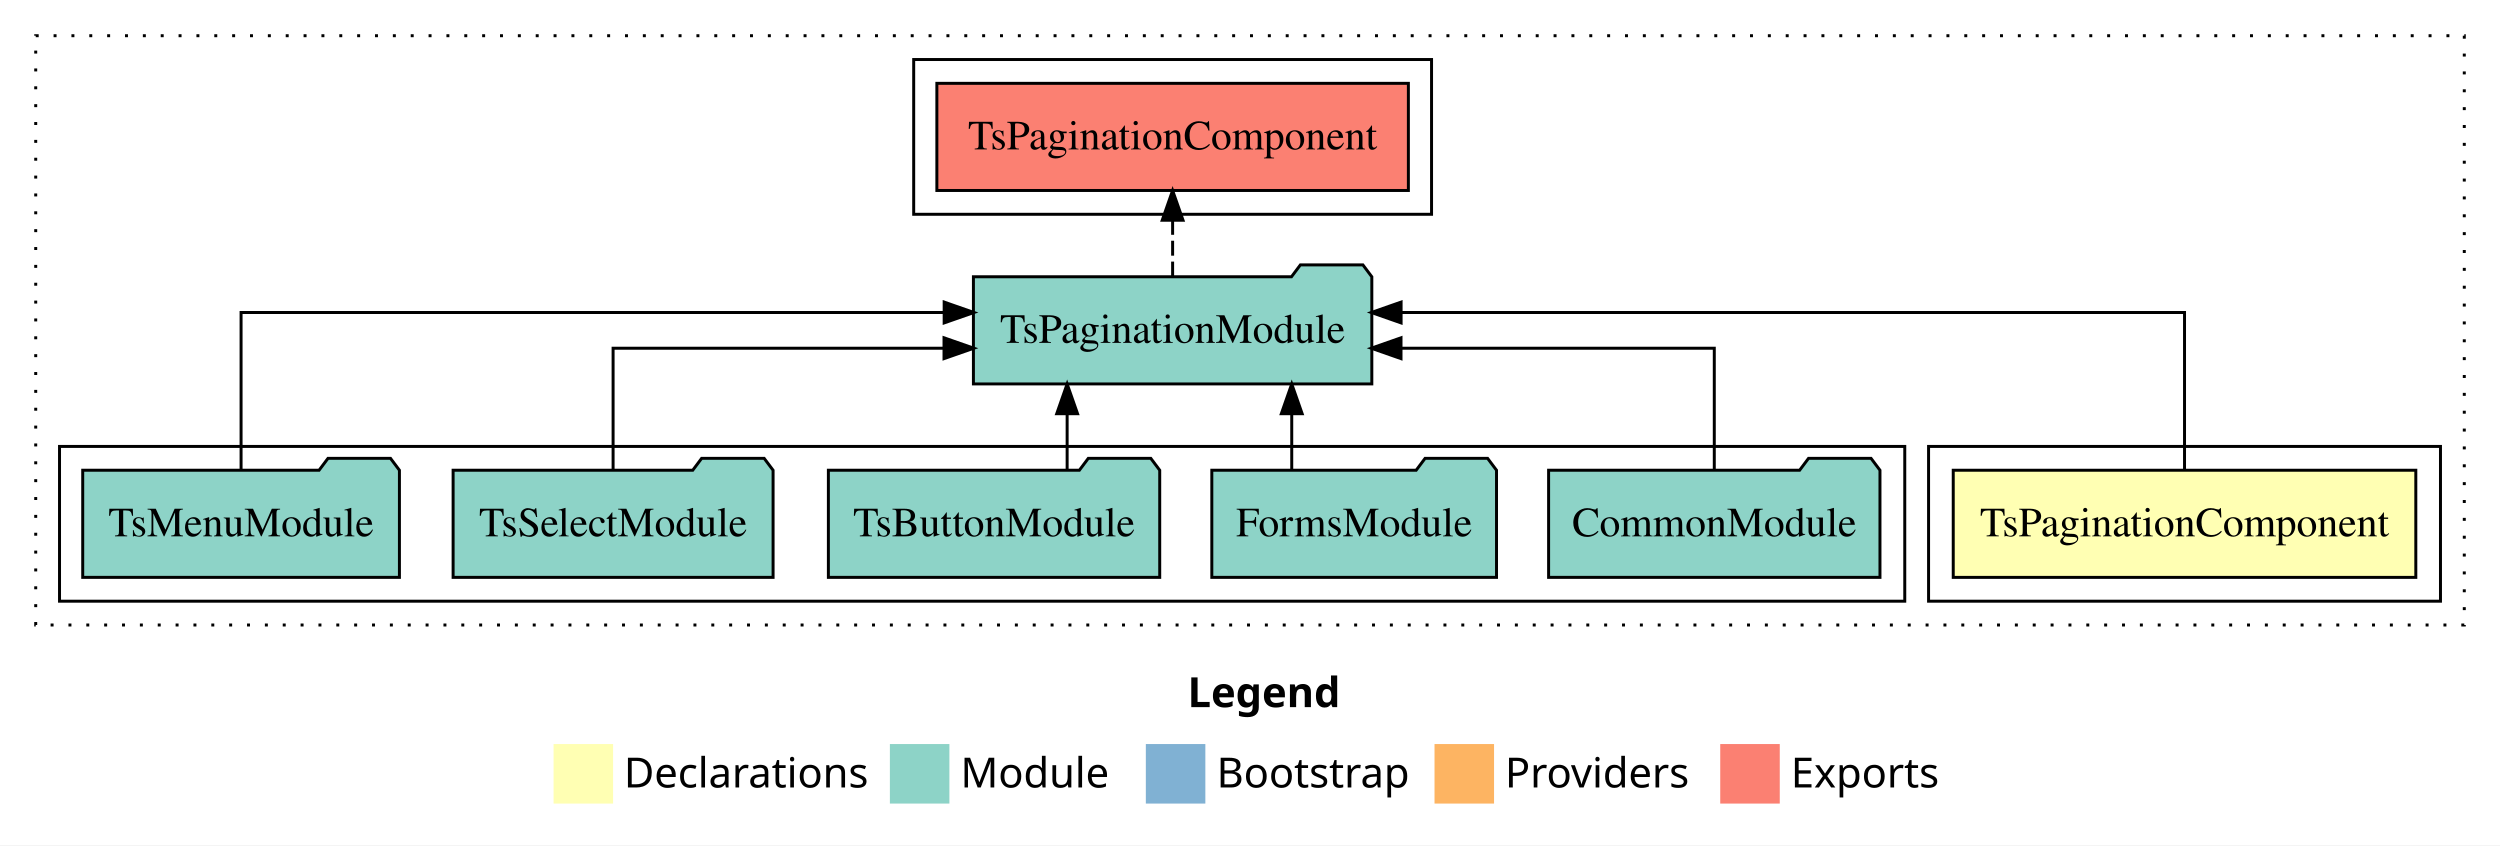
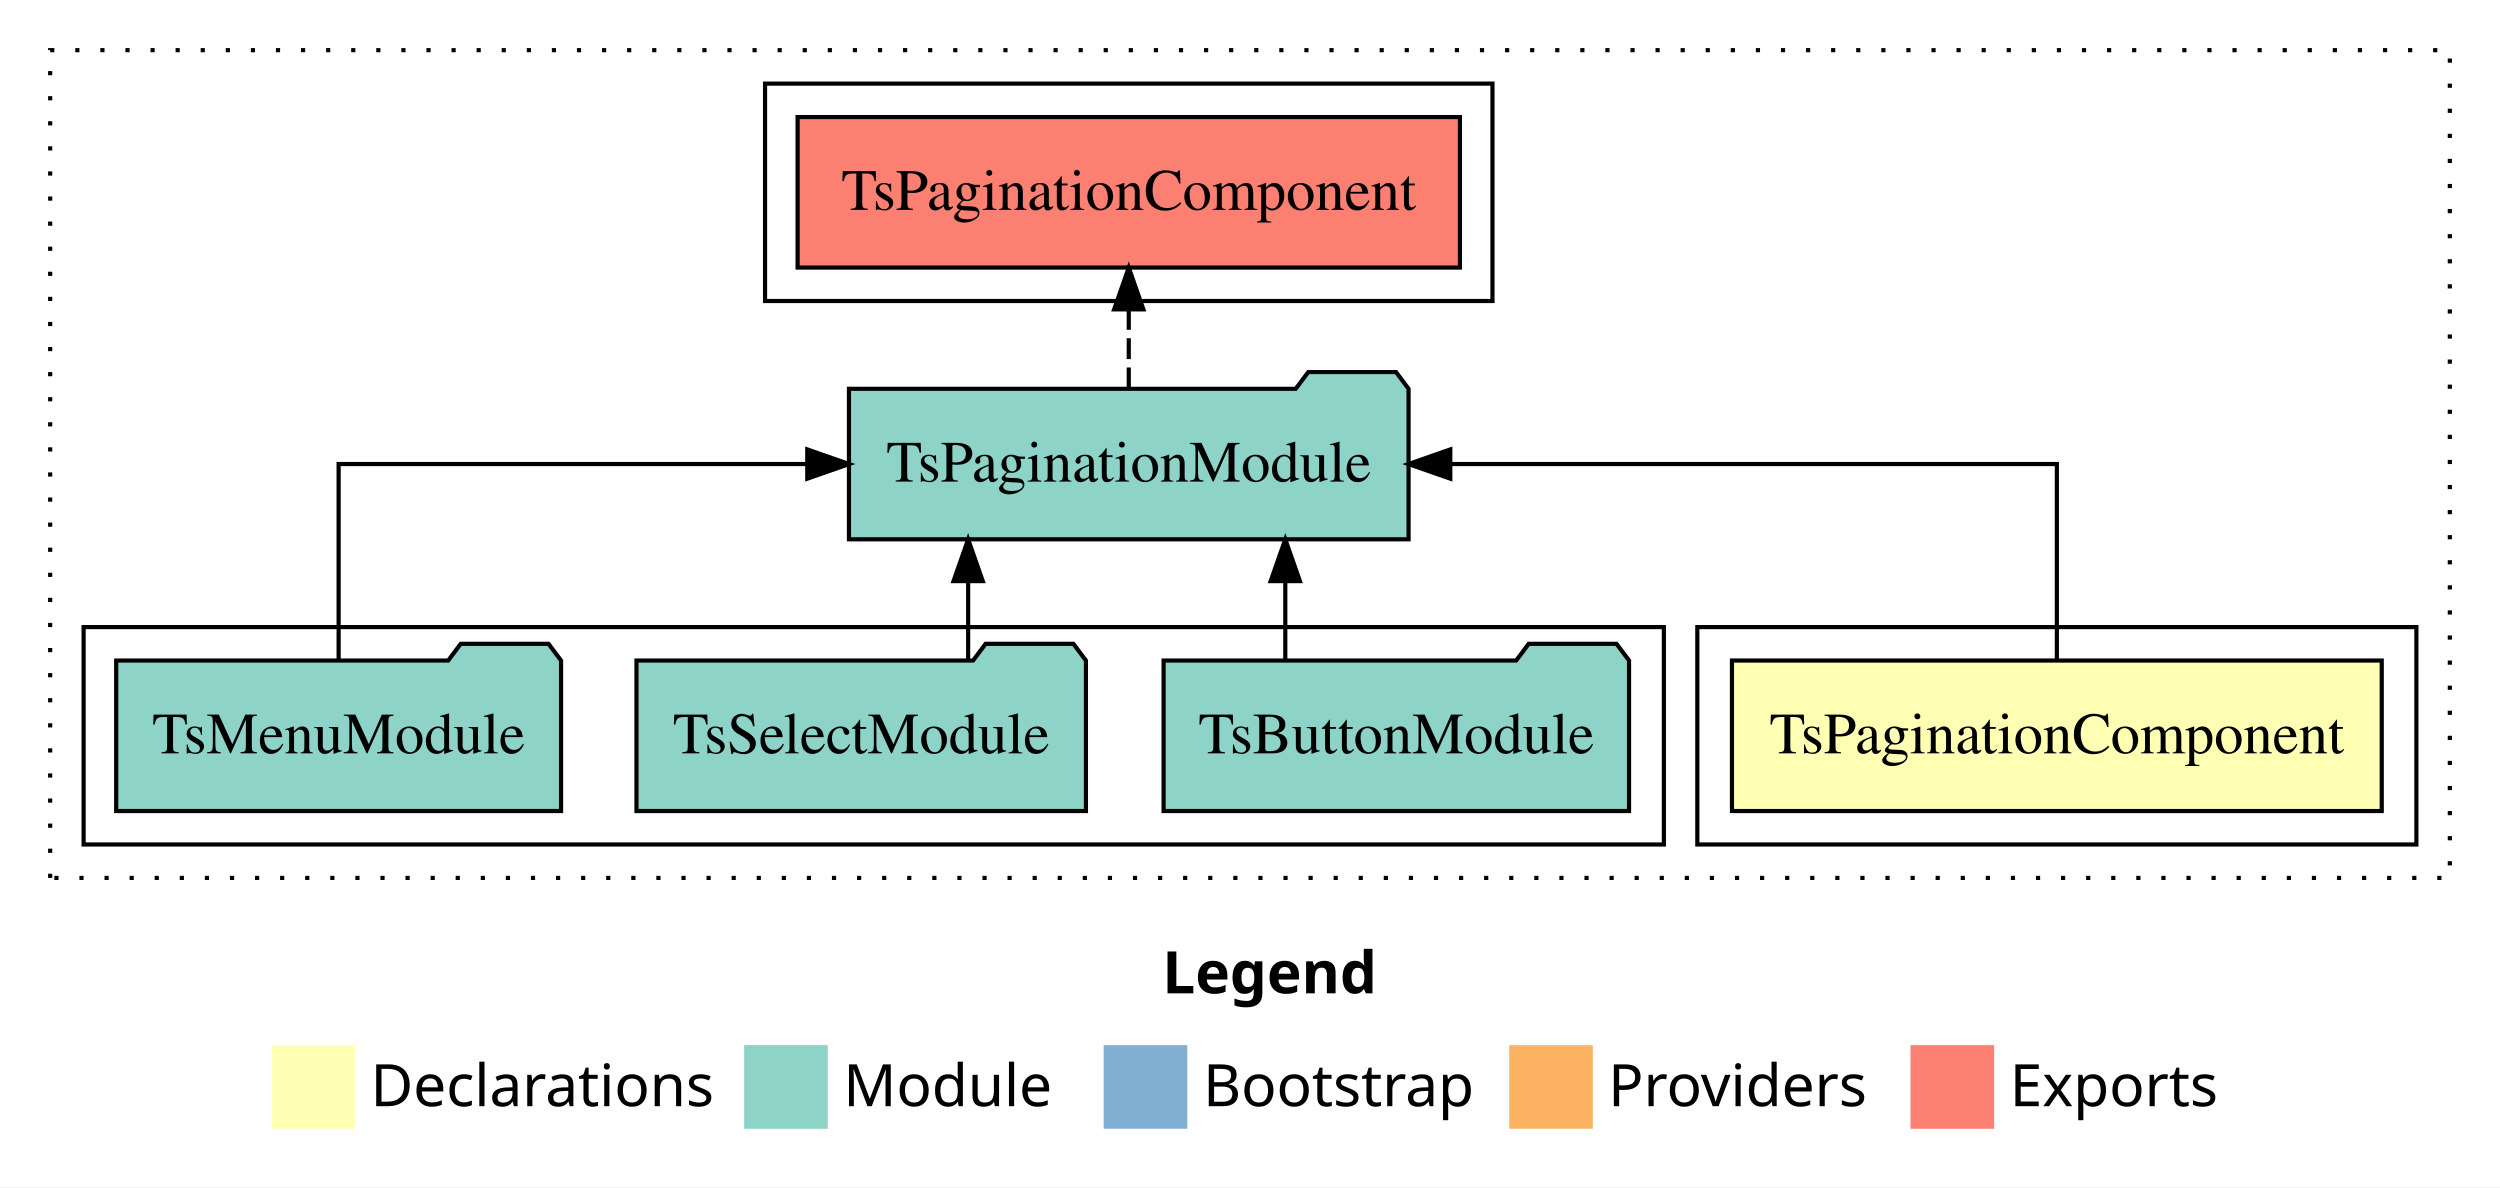
- <svg xmlns="http://www.w3.org/2000/svg" width="840pt" height="284pt" viewBox="0.00 0.00 840.00 284.00">
+ <svg xmlns="http://www.w3.org/2000/svg" width="598pt" height="284pt" viewBox="0.00 0.00 598.00 284.00">
  <g id="graph0" class="graph" transform="scale(1 1) rotate(0) translate(4 280)">
-     <polygon fill="#ffffff" stroke="transparent" points="-4,4 -4,-280 836,-280 836,4 -4,4" />
-     <text text-anchor="start" x="395.009" y="-42.4" font-family="sans-serif" font-weight="bold" font-size="14.00" fill="#000000">Legend</text>
-     <polygon fill="#ffffb3" stroke="transparent" points="182,-10 182,-30 202,-30 202,-10 182,-10" />
-     <text text-anchor="start" x="205.629" y="-15.4" font-family="sans-serif" font-size="14.00" fill="#000000">  Declarations</text>
-     <polygon fill="#8dd3c7" stroke="transparent" points="295,-10 295,-30 315,-30 315,-10 295,-10" />
-     <text text-anchor="start" x="318.725" y="-15.4" font-family="sans-serif" font-size="14.00" fill="#000000">  Module</text>
-     <polygon fill="#80b1d3" stroke="transparent" points="381,-10 381,-30 401,-30 401,-10 381,-10" />
-     <text text-anchor="start" x="404.781" y="-15.4" font-family="sans-serif" font-size="14.00" fill="#000000">  Bootstrap</text>
-     <polygon fill="#fdb462" stroke="transparent" points="478,-10 478,-30 498,-30 498,-10 478,-10" />
-     <text text-anchor="start" x="501.673" y="-15.4" font-family="sans-serif" font-size="14.00" fill="#000000">  Providers</text>
-     <polygon fill="#fb8072" stroke="transparent" points="574,-10 574,-30 594,-30 594,-10 574,-10" />
-     <text text-anchor="start" x="597.726" y="-15.4" font-family="sans-serif" font-size="14.00" fill="#000000">  Exports</text>
+     <polygon fill="#ffffff" stroke="transparent" points="-4,4 -4,-280 594,-280 594,4 -4,4" />
+     <text text-anchor="start" x="274.009" y="-42.4" font-family="sans-serif" font-weight="bold" font-size="14.00" fill="#000000">Legend</text>
+     <polygon fill="#ffffb3" stroke="transparent" points="61,-10 61,-30 81,-30 81,-10 61,-10" />
+     <text text-anchor="start" x="84.629" y="-15.4" font-family="sans-serif" font-size="14.00" fill="#000000">  Declarations</text>
+     <polygon fill="#8dd3c7" stroke="transparent" points="174,-10 174,-30 194,-30 194,-10 174,-10" />
+     <text text-anchor="start" x="197.725" y="-15.4" font-family="sans-serif" font-size="14.00" fill="#000000">  Module</text>
+     <polygon fill="#80b1d3" stroke="transparent" points="260,-10 260,-30 280,-30 280,-10 260,-10" />
+     <text text-anchor="start" x="283.781" y="-15.4" font-family="sans-serif" font-size="14.00" fill="#000000">  Bootstrap</text>
+     <polygon fill="#fdb462" stroke="transparent" points="357,-10 357,-30 377,-30 377,-10 357,-10" />
+     <text text-anchor="start" x="380.673" y="-15.4" font-family="sans-serif" font-size="14.00" fill="#000000">  Providers</text>
+     <polygon fill="#fb8072" stroke="transparent" points="453,-10 453,-30 473,-30 473,-10 453,-10" />
+     <text text-anchor="start" x="476.726" y="-15.4" font-family="sans-serif" font-size="14.00" fill="#000000">  Exports</text>
    <g id="clust1" class="cluster">
-       <polygon fill="none" stroke="#000000" stroke-dasharray="1,5" points="8,-70 8,-268 824,-268 824,-70 8,-70" />
+       <polygon fill="none" stroke="#000000" stroke-dasharray="1,5" points="8,-70 8,-268 582,-268 582,-70 8,-70" />
    </g>
    <g id="clust2" class="cluster">
-       <polygon fill="none" stroke="#000000" points="644,-78 644,-130 816,-130 816,-78 644,-78" />
+       <polygon fill="none" stroke="#000000" points="402,-78 402,-130 574,-130 574,-78 402,-78" />
    </g>
    <g id="clust4" class="cluster">
-       <polygon fill="none" stroke="#000000" points="16,-78 16,-130 636,-130 636,-78 16,-78" />
+       <polygon fill="none" stroke="#000000" points="16,-78 16,-130 394,-130 394,-78 16,-78" />
    </g>
    <g id="clust5" class="cluster">
-       <polygon fill="none" stroke="#000000" points="303,-208 303,-260 477,-260 477,-208 303,-208" />
+       <polygon fill="none" stroke="#000000" points="179,-208 179,-260 353,-260 353,-208 179,-208" />
    </g>
    <g id="node1" class="node">
-       <polygon fill="#ffffb3" stroke="#000000" points="807.713,-122 652.287,-122 652.287,-86 807.713,-86 807.713,-122" />
-       <text text-anchor="middle" x="730" y="-99.8" font-family="Times,serif" font-size="14.00" fill="#000000">TsPaginationComponent</text>
+       <polygon fill="#ffffb3" stroke="#000000" points="565.713,-122 410.287,-122 410.287,-86 565.713,-86 565.713,-122" />
+       <text text-anchor="middle" x="488" y="-99.8" font-family="Times,serif" font-size="14.00" fill="#000000">TsPaginationComponent</text>
    </g>
    <g id="node2" class="node">
-       <polygon fill="#8dd3c7" stroke="#000000" points="456.931,-187 453.931,-191 432.931,-191 429.931,-187 323.069,-187 323.069,-151 456.931,-151 456.931,-187" />
-       <text text-anchor="middle" x="390" y="-164.8" font-family="Times,serif" font-size="14.00" fill="#000000">TsPaginationModule</text>
+       <polygon fill="#8dd3c7" stroke="#000000" points="332.931,-187 329.931,-191 308.931,-191 305.931,-187 199.069,-187 199.069,-151 332.931,-151 332.931,-187" />
+       <text text-anchor="middle" x="266" y="-164.8" font-family="Times,serif" font-size="14.00" fill="#000000">TsPaginationModule</text>
    </g>
    <g id="edge1" class="edge">
-       <path fill="none" stroke="#000000" d="M730,-122.284C730,-143.321 730,-175 730,-175 730,-175 466.767,-175 466.767,-175" />
-       <polygon fill="#000000" stroke="#000000" points="466.767,-171.5 456.767,-175 466.767,-178.5 466.767,-171.5" />
+       <path fill="none" stroke="#000000" d="M488,-122.106C488,-141.339 488,-169 488,-169 488,-169 342.908,-169 342.908,-169" />
+       <polygon fill="#000000" stroke="#000000" points="342.908,-165.5 332.908,-169 342.908,-172.5 342.908,-165.5" />
    </g>
-     <g id="node8" class="node">
-       <polygon fill="#fb8072" stroke="#000000" points="469.214,-252 310.786,-252 310.786,-216 469.214,-216 469.214,-252" />
-       <text text-anchor="middle" x="390" y="-229.8" font-family="Times,serif" font-size="14.00" fill="#000000">TsPaginationComponent </text>
+     <g id="node6" class="node">
+       <polygon fill="#fb8072" stroke="#000000" points="345.214,-252 186.786,-252 186.786,-216 345.214,-216 345.214,-252" />
+       <text text-anchor="middle" x="266" y="-229.8" font-family="Times,serif" font-size="14.00" fill="#000000">TsPaginationComponent </text>
    </g>
-     <g id="edge7" class="edge">
-       <path fill="none" stroke="#000000" stroke-dasharray="5,2" d="M390,-187.106C390,-187.106 390,-205.991 390,-205.991" />
-       <polygon fill="#000000" stroke="#000000" points="386.5,-205.991 390,-215.991 393.5,-205.991 386.5,-205.991" />
+     <g id="edge5" class="edge">
+       <path fill="none" stroke="#000000" stroke-dasharray="5,2" d="M266,-187.106C266,-187.106 266,-205.991 266,-205.991" />
+       <polygon fill="#000000" stroke="#000000" points="262.5,-205.991 266,-215.991 269.5,-205.991 262.5,-205.991" />
    </g>
    <g id="node3" class="node">
-       <polygon fill="#8dd3c7" stroke="#000000" points="627.668,-122 624.668,-126 603.668,-126 600.668,-122 516.332,-122 516.332,-86 627.668,-86 627.668,-122" />
-       <text text-anchor="middle" x="572" y="-99.8" font-family="Times,serif" font-size="14.00" fill="#000000">CommonModule</text>
-     </g>
-     <g id="edge2" class="edge">
-       <path fill="none" stroke="#000000" d="M572,-122.022C572,-139.373 572,-163 572,-163 572,-163 466.737,-163 466.737,-163" />
-       <polygon fill="#000000" stroke="#000000" points="466.737,-159.5 456.737,-163 466.737,-166.5 466.737,-159.5" />
-     </g>
-     <g id="node4" class="node">
-       <polygon fill="#8dd3c7" stroke="#000000" points="498.829,-122 495.829,-126 474.829,-126 471.829,-122 403.171,-122 403.171,-86 498.829,-86 498.829,-122" />
-       <text text-anchor="middle" x="451" y="-99.8" font-family="Times,serif" font-size="14.00" fill="#000000">FormsModule</text>
-     </g>
-     <g id="edge3" class="edge">
-       <path fill="none" stroke="#000000" d="M430.026,-122.106C430.026,-122.106 430.026,-140.991 430.026,-140.991" />
-       <polygon fill="#000000" stroke="#000000" points="426.526,-140.991 430.026,-150.991 433.526,-140.991 426.526,-140.991" />
-     </g>
-     <g id="node5" class="node">
      <polygon fill="#8dd3c7" stroke="#000000" points="385.665,-122 382.665,-126 361.665,-126 358.665,-122 274.335,-122 274.335,-86 385.665,-86 385.665,-122" />
      <text text-anchor="middle" x="330" y="-99.8" font-family="Times,serif" font-size="14.00" fill="#000000">TsButtonModule</text>
    </g>
-     <g id="edge4" class="edge">
-       <path fill="none" stroke="#000000" d="M354.558,-122.106C354.558,-122.106 354.558,-140.991 354.558,-140.991" />
-       <polygon fill="#000000" stroke="#000000" points="351.059,-140.991 354.558,-150.991 358.059,-140.991 351.059,-140.991" />
+     <g id="edge2" class="edge">
+       <path fill="none" stroke="#000000" d="M303.442,-122.106C303.442,-122.106 303.442,-140.991 303.442,-140.991" />
+       <polygon fill="#000000" stroke="#000000" points="299.942,-140.991 303.442,-150.991 306.942,-140.991 299.942,-140.991" />
    </g>
-     <g id="node6" class="node">
+     <g id="node4" class="node">
      <polygon fill="#8dd3c7" stroke="#000000" points="255.755,-122 252.755,-126 231.755,-126 228.755,-122 148.245,-122 148.245,-86 255.755,-86 255.755,-122" />
      <text text-anchor="middle" x="202" y="-99.8" font-family="Times,serif" font-size="14.00" fill="#000000">TsSelectModule</text>
    </g>
-     <g id="edge5" class="edge">
-       <path fill="none" stroke="#000000" d="M202,-122.022C202,-139.373 202,-163 202,-163 202,-163 313.189,-163 313.189,-163" />
-       <polygon fill="#000000" stroke="#000000" points="313.189,-166.5 323.189,-163 313.189,-159.5 313.189,-166.5" />
+     <g id="edge3" class="edge">
+       <path fill="none" stroke="#000000" d="M227.581,-122.106C227.581,-122.106 227.581,-140.991 227.581,-140.991" />
+       <polygon fill="#000000" stroke="#000000" points="224.081,-140.991 227.581,-150.991 231.081,-140.991 224.081,-140.991" />
    </g>
-     <g id="node7" class="node">
+     <g id="node5" class="node">
      <polygon fill="#8dd3c7" stroke="#000000" points="130.206,-122 127.206,-126 106.206,-126 103.206,-122 23.794,-122 23.794,-86 130.206,-86 130.206,-122" />
      <text text-anchor="middle" x="77" y="-99.8" font-family="Times,serif" font-size="14.00" fill="#000000">TsMenuModule</text>
    </g>
-     <g id="edge6" class="edge">
-       <path fill="none" stroke="#000000" d="M77,-122.284C77,-143.321 77,-175 77,-175 77,-175 313.238,-175 313.238,-175" />
-       <polygon fill="#000000" stroke="#000000" points="313.238,-178.5 323.238,-175 313.238,-171.5 313.238,-178.5" />
+     <g id="edge4" class="edge">
+       <path fill="none" stroke="#000000" d="M77,-122.106C77,-141.339 77,-169 77,-169 77,-169 189.1,-169 189.1,-169" />
+       <polygon fill="#000000" stroke="#000000" points="189.1,-172.5 199.1,-169 189.1,-165.5 189.1,-172.5" />
    </g>
  </g>
</svg>
